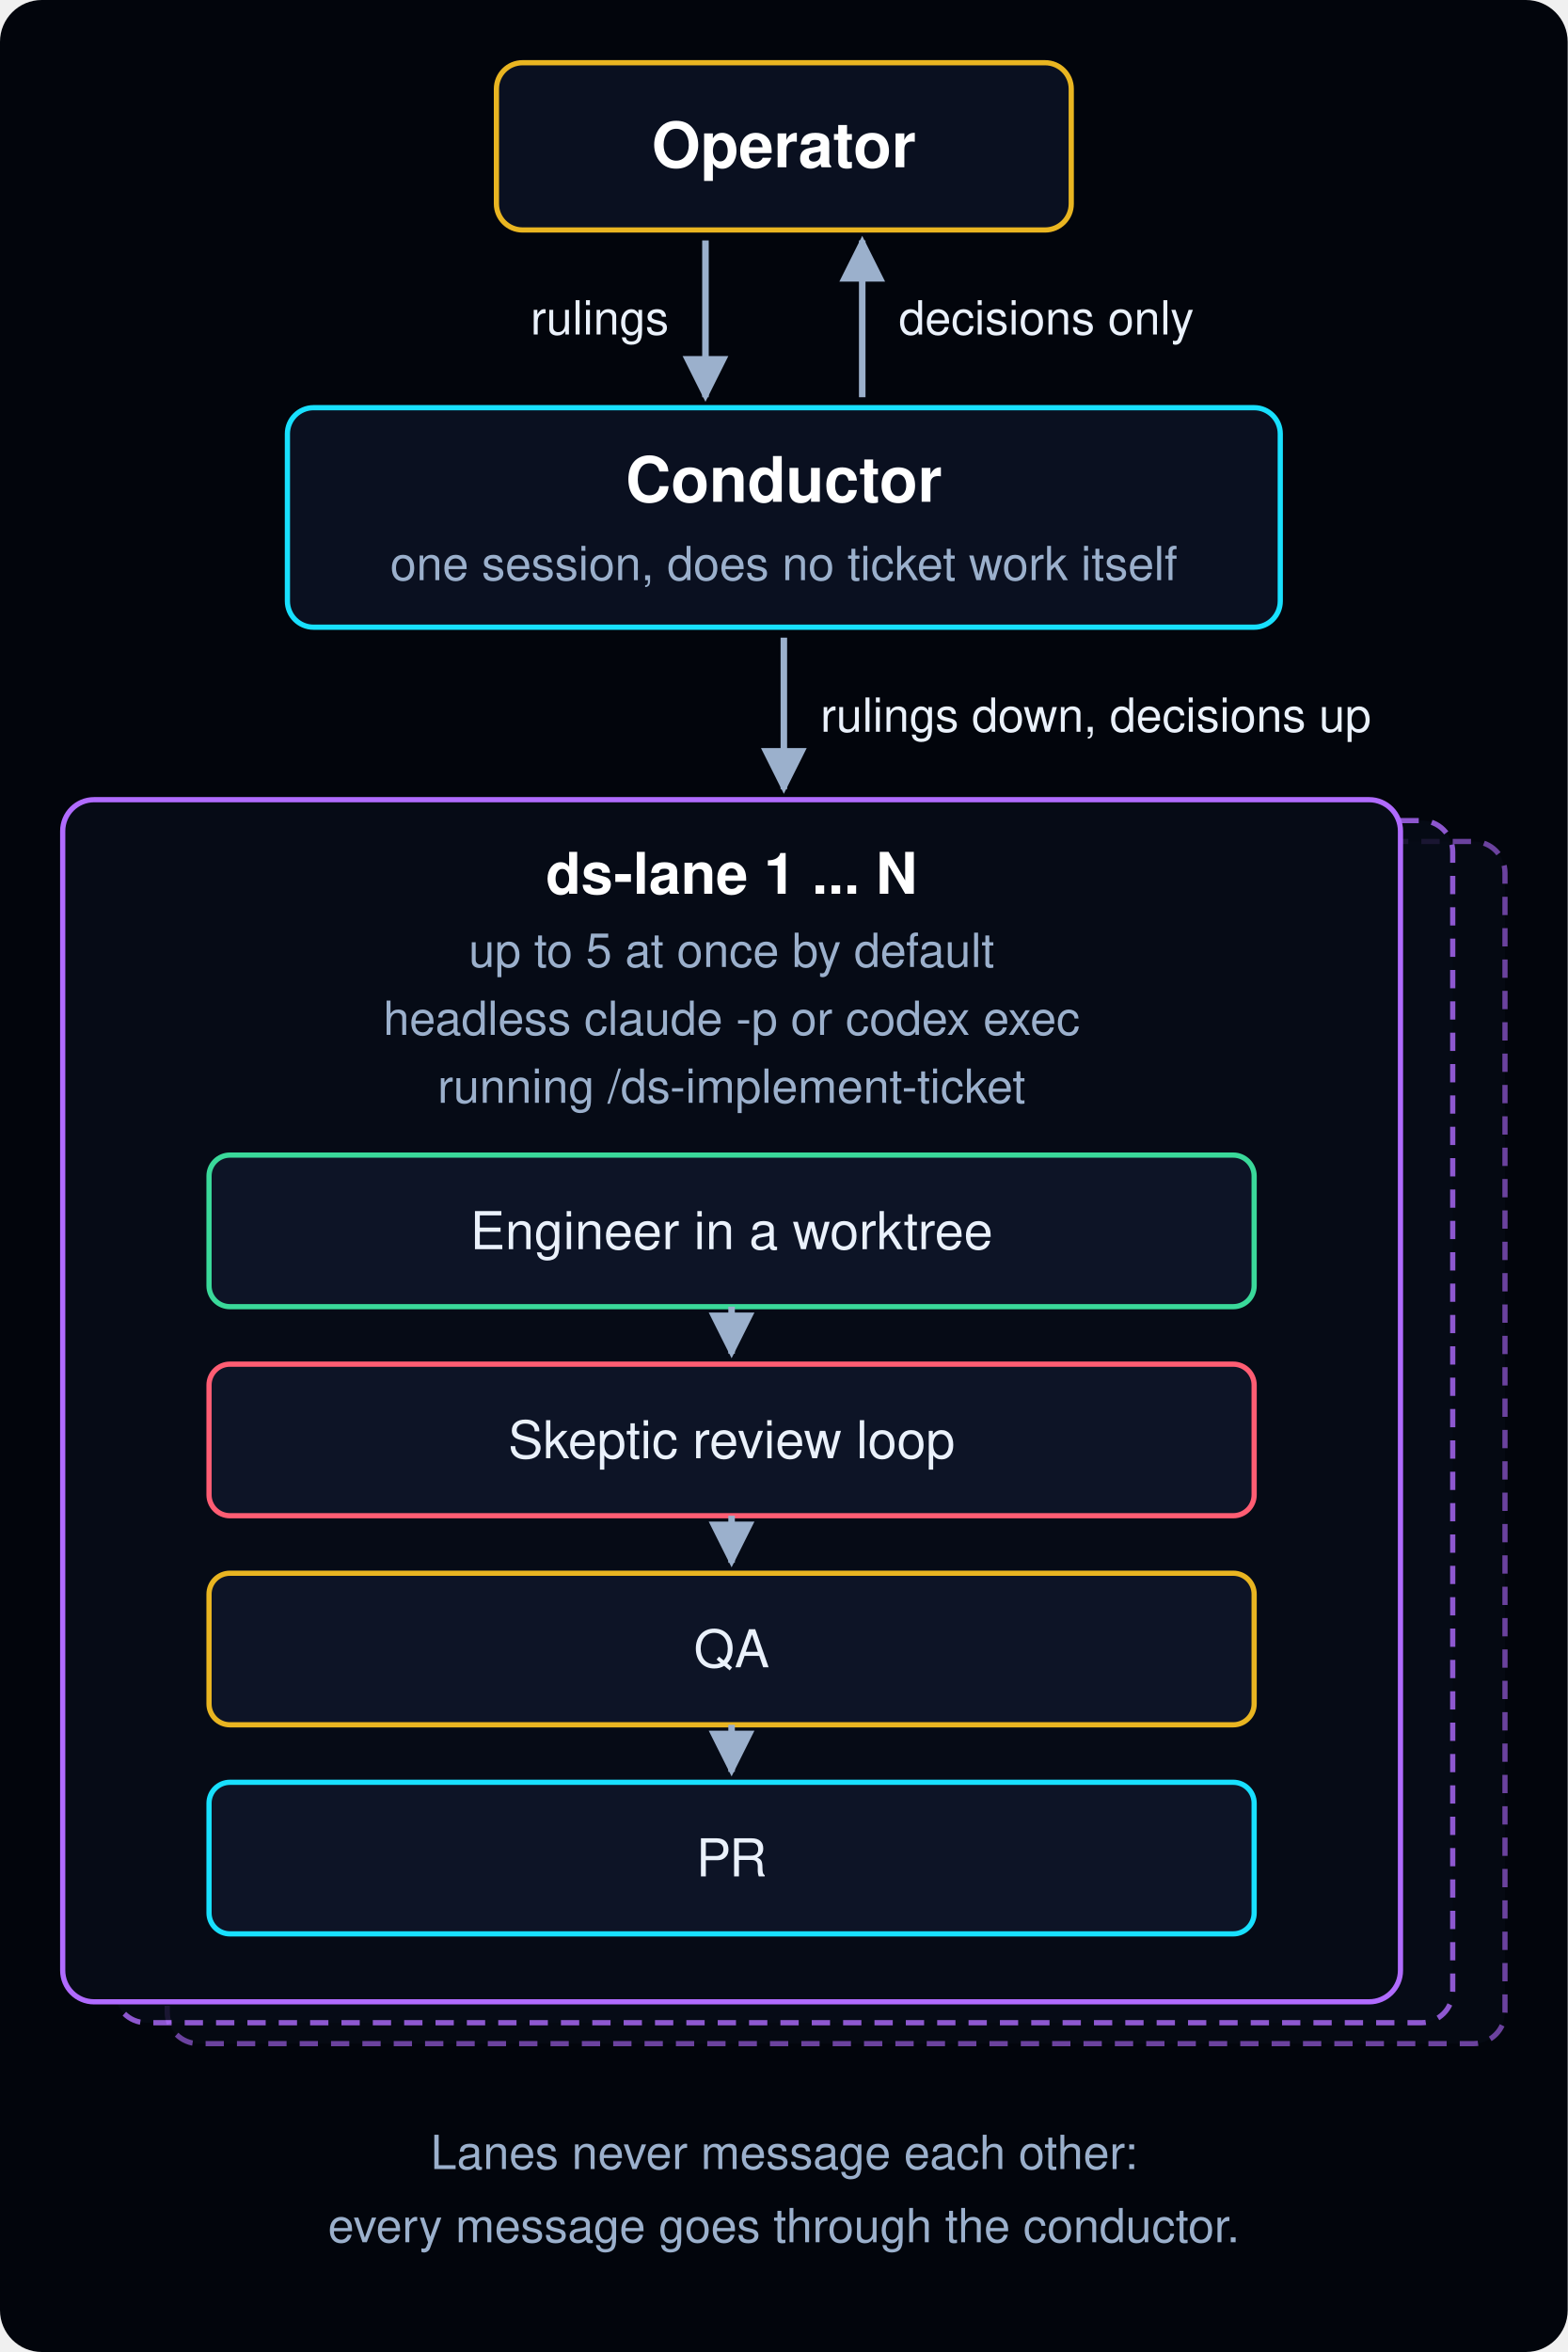
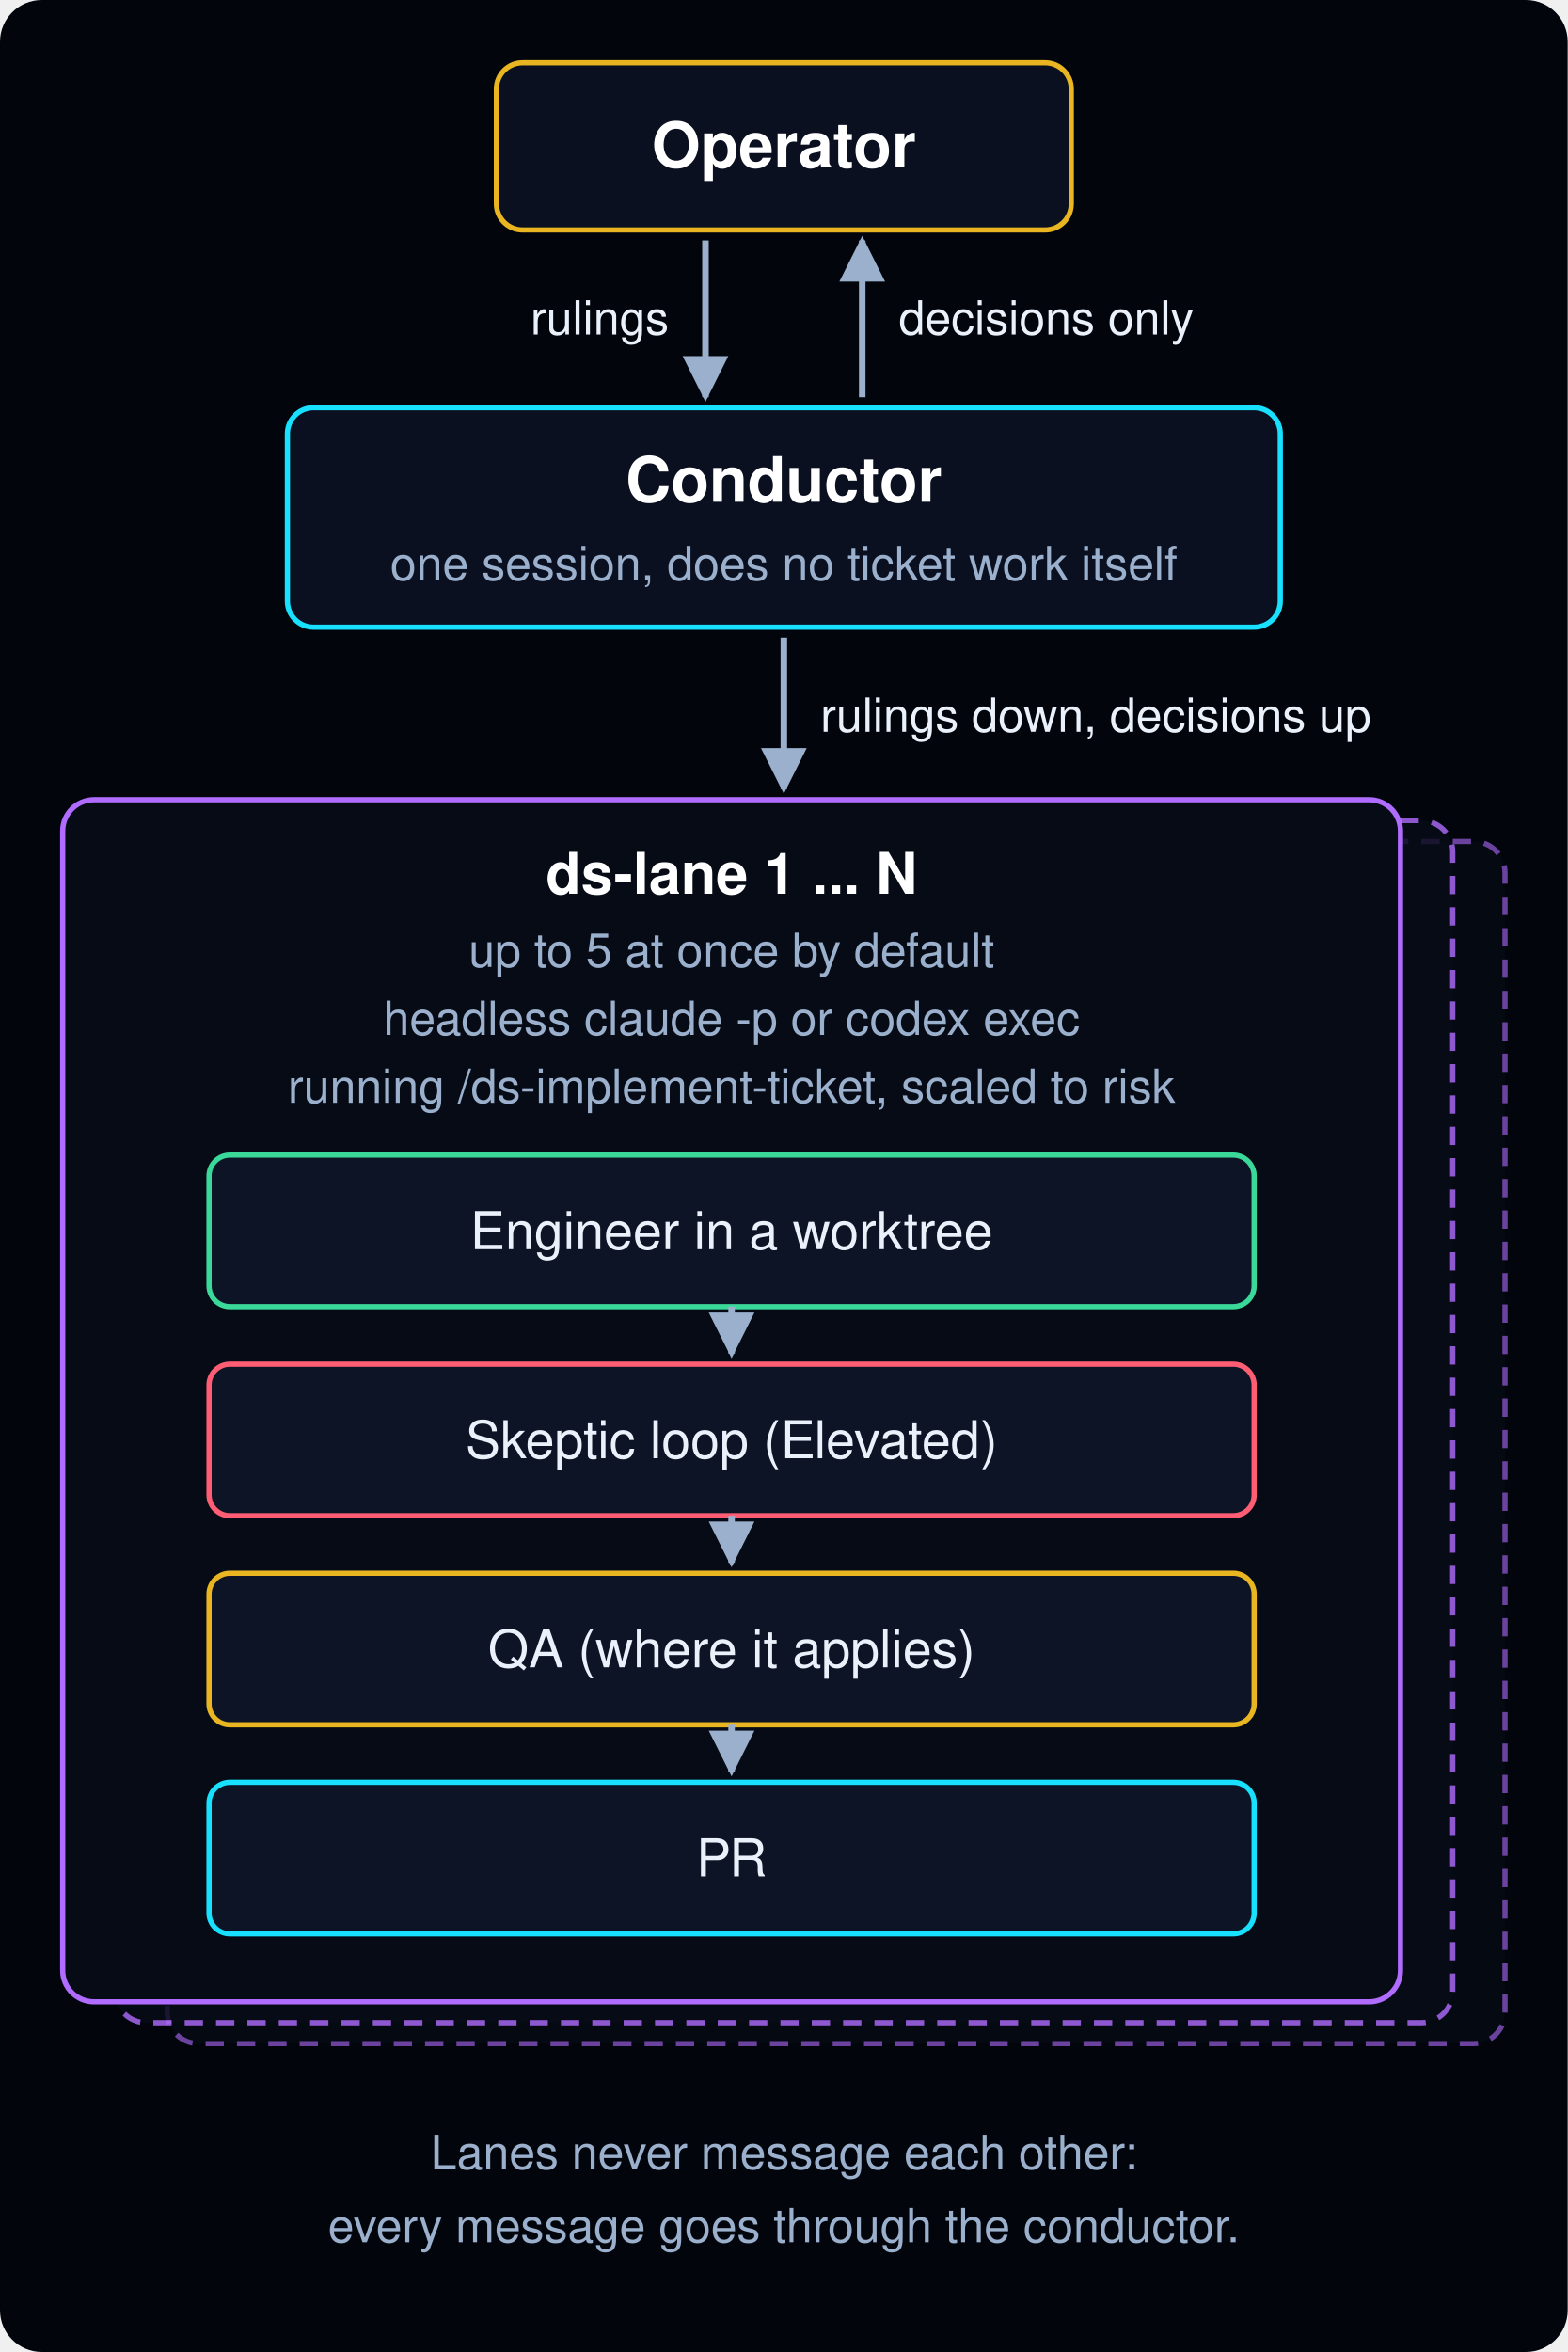
<svg xmlns="http://www.w3.org/2000/svg" viewBox="0 0 600 900" width="600" height="900" role="img" aria-labelledby="t d">
  <defs>
    <marker id="ah" viewBox="0 0 10 10" refX="9" refY="5" markerWidth="7" markerHeight="7" orient="auto-start-reverse">
      <path d="M0,0 L10,5 L0,10 z" fill="#9bb0cc" />
    </marker>
  </defs>
  <rect x="0" y="0" width="600" height="900" rx="16" fill="#02050C" />
  <g font-family="'Nunito Sans', Helvetica, Arial, sans-serif" text-anchor="middle">
    <rect x="190" y="24" width="220" height="64" rx="10" fill="#0A1020" stroke="#E9B521" stroke-width="2" />
    <text x="300" y="64" font-size="24" font-weight="700" fill="#ffffff">Operator</text>
    <line x1="270" y1="92" x2="270" y2="152" stroke="#9bb0cc" stroke-width="2.5" marker-end="url(#ah)" />
    <line x1="330" y1="152" x2="330" y2="92" stroke="#9bb0cc" stroke-width="2.5" marker-end="url(#ah)" />
    <text x="256" y="128" font-size="18" fill="#eaf1fb" text-anchor="end">rulings</text>
    <text x="344" y="128" font-size="18" fill="#eaf1fb" text-anchor="start">decisions only</text>
    <rect x="110" y="156" width="380" height="84" rx="10" fill="#0A1020" stroke="#18E0FF" stroke-width="2" />
    <text x="300" y="192" font-size="24" font-weight="700" fill="#ffffff">Conductor</text>
    <text x="300" y="222" font-size="18" fill="#9bb0cc">one session, does no ticket work itself</text>
    <line x1="300" y1="244" x2="300" y2="302" stroke="#9bb0cc" stroke-width="2.5" marker-end="url(#ah)" />
    <text x="314" y="280" font-size="18" fill="#eaf1fb" text-anchor="start">rulings down, decisions up</text>
    <rect x="64" y="322" width="512" height="460" rx="12" fill="#060B16" stroke="#b06bff" stroke-width="2" stroke-dasharray="7 5" opacity="0.6" />
    <rect x="44" y="314" width="512" height="460" rx="12" fill="#060B16" stroke="#b06bff" stroke-width="2" stroke-dasharray="7 5" opacity="0.8" />
    <rect x="24" y="306" width="512" height="460" rx="12" fill="#060B16" stroke="#b06bff" stroke-width="2" />
    <text x="280" y="342" font-size="22" font-weight="700" fill="#ffffff">ds-lane 1 ... N</text>
    <text x="280" y="370" font-size="18" fill="#9bb0cc">up to 5 at once by default</text>
    <text x="280" y="396" font-size="18" fill="#9bb0cc">headless claude -p or codex exec</text>
-     <text x="280" y="422" font-size="18" fill="#9bb0cc">running /ds-implement-ticket</text>
+     <text x="280" y="422" font-size="18" fill="#9bb0cc">running /ds-implement-ticket, scaled to risk</text>
    <rect x="80" y="442" width="400" height="58" rx="8" fill="#0D1426" stroke="#3ad99a" stroke-width="2" />
    <text x="280" y="478" font-size="20" fill="#eaf1fb">Engineer in a worktree</text>
    <line x1="280" y1="500" x2="280" y2="518" stroke="#9bb0cc" stroke-width="2.5" marker-end="url(#ah)" />
    <rect x="80" y="522" width="400" height="58" rx="8" fill="#0D1426" stroke="#ff5d73" stroke-width="2" />
-     <text x="280" y="558" font-size="20" fill="#eaf1fb">Skeptic review loop</text>
+     <text x="280" y="558" font-size="20" fill="#eaf1fb">Skeptic loop (Elevated)</text>
    <line x1="280" y1="580" x2="280" y2="598" stroke="#9bb0cc" stroke-width="2.5" marker-end="url(#ah)" />
    <rect x="80" y="602" width="400" height="58" rx="8" fill="#0D1426" stroke="#E9B521" stroke-width="2" />
-     <text x="280" y="638" font-size="20" fill="#eaf1fb">QA</text>
+     <text x="280" y="638" font-size="20" fill="#eaf1fb">QA (where it applies)</text>
    <line x1="280" y1="660" x2="280" y2="678" stroke="#9bb0cc" stroke-width="2.5" marker-end="url(#ah)" />
    <rect x="80" y="682" width="400" height="58" rx="8" fill="#0D1426" stroke="#18E0FF" stroke-width="2" />
    <text x="280" y="718" font-size="20" fill="#eaf1fb">PR</text>
    <text x="300" y="830" font-size="18" fill="#9bb0cc">Lanes never message each other:</text>
    <text x="300" y="858" font-size="18" fill="#9bb0cc">every message goes through the conductor.</text>
  </g>
</svg>
